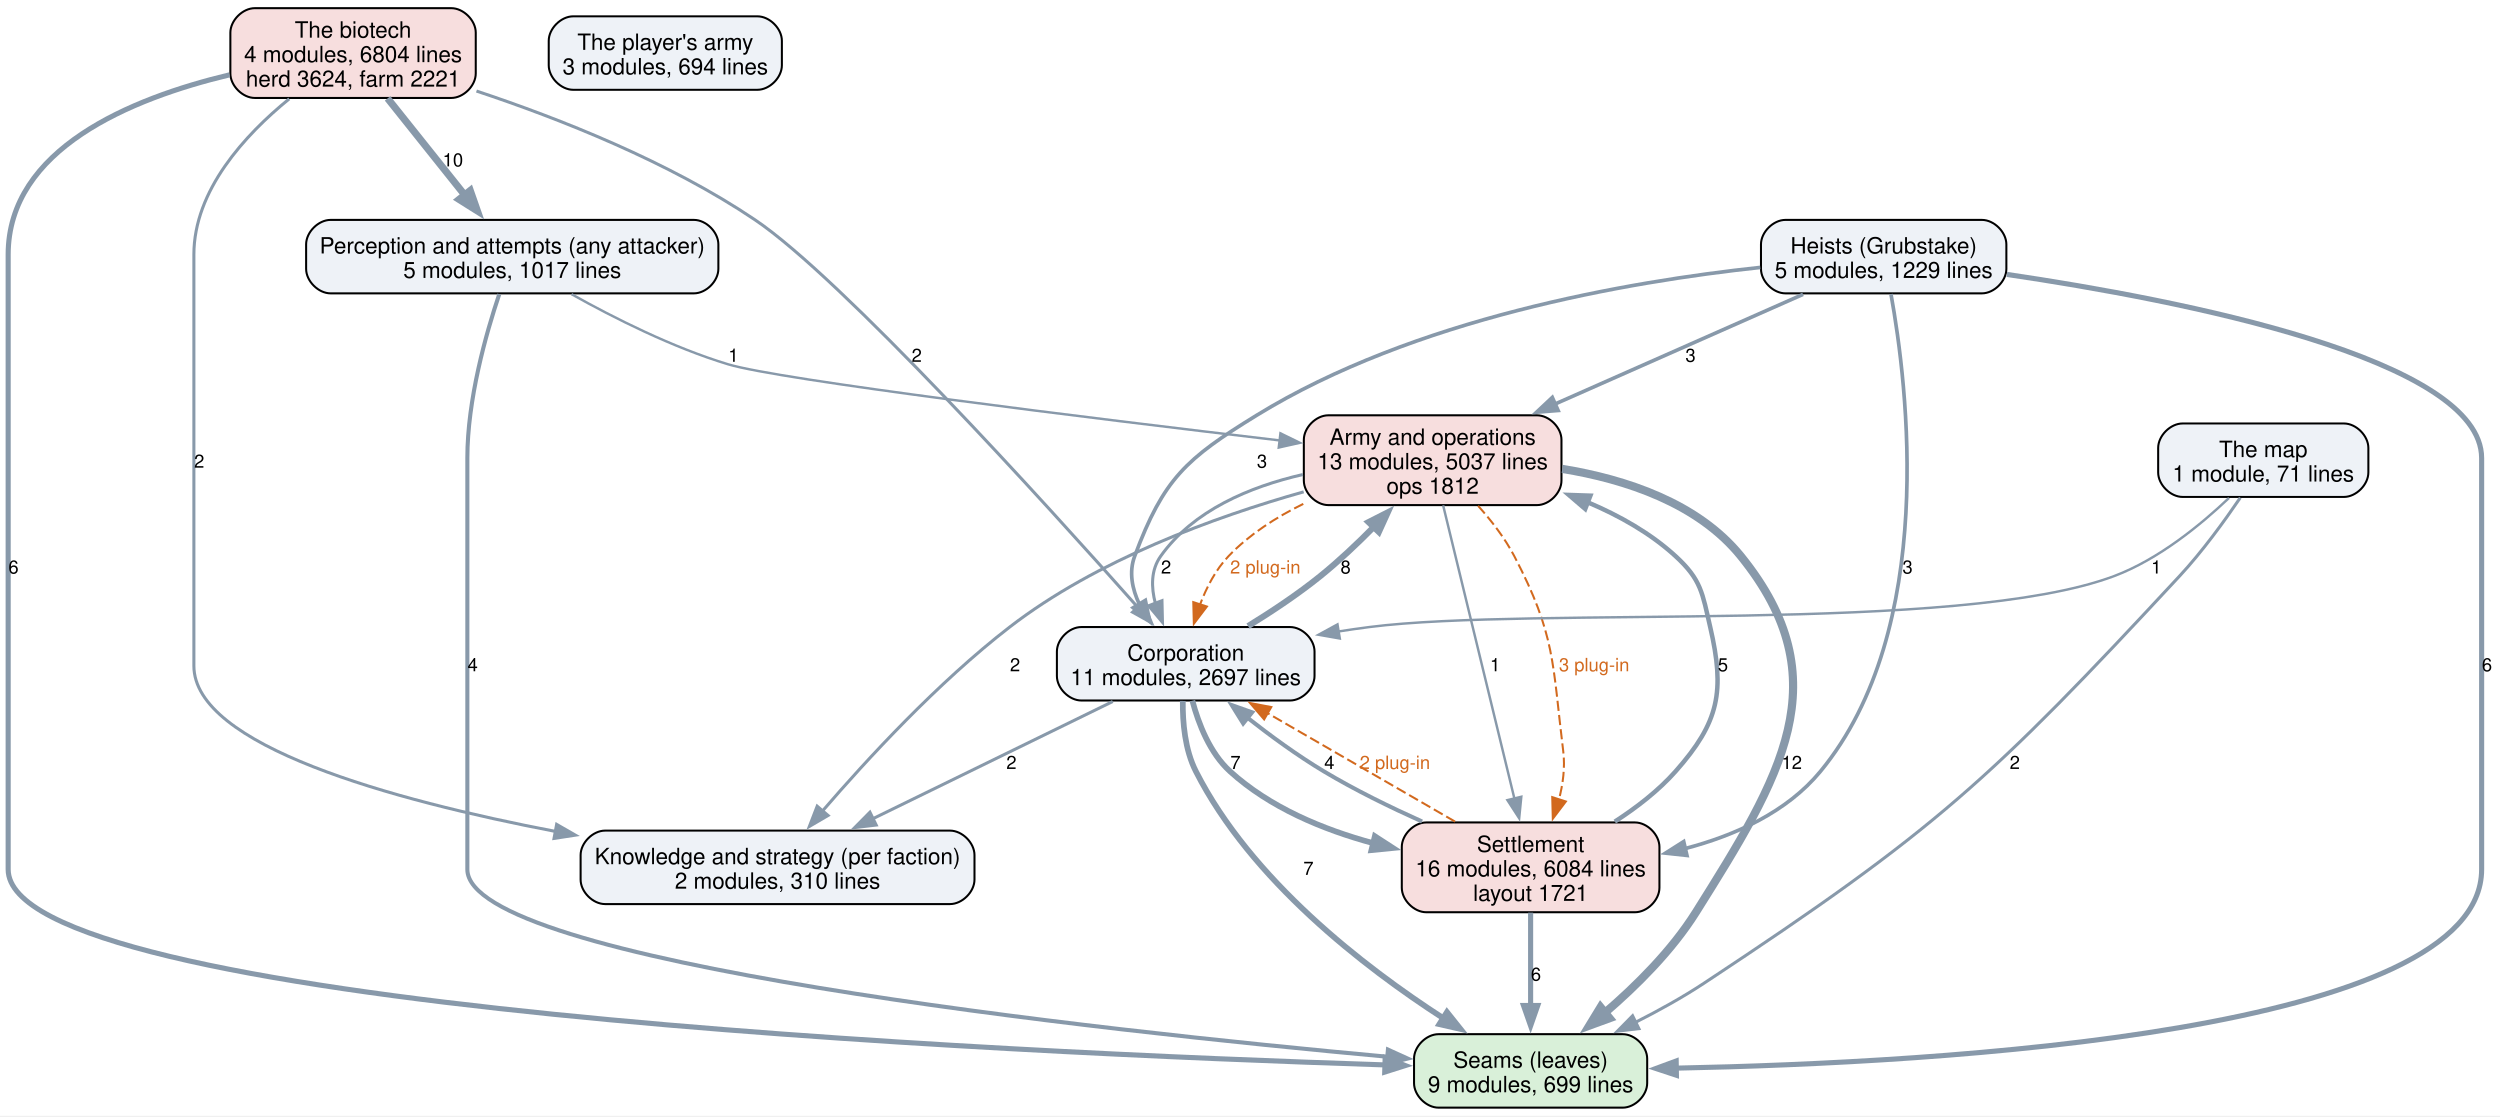
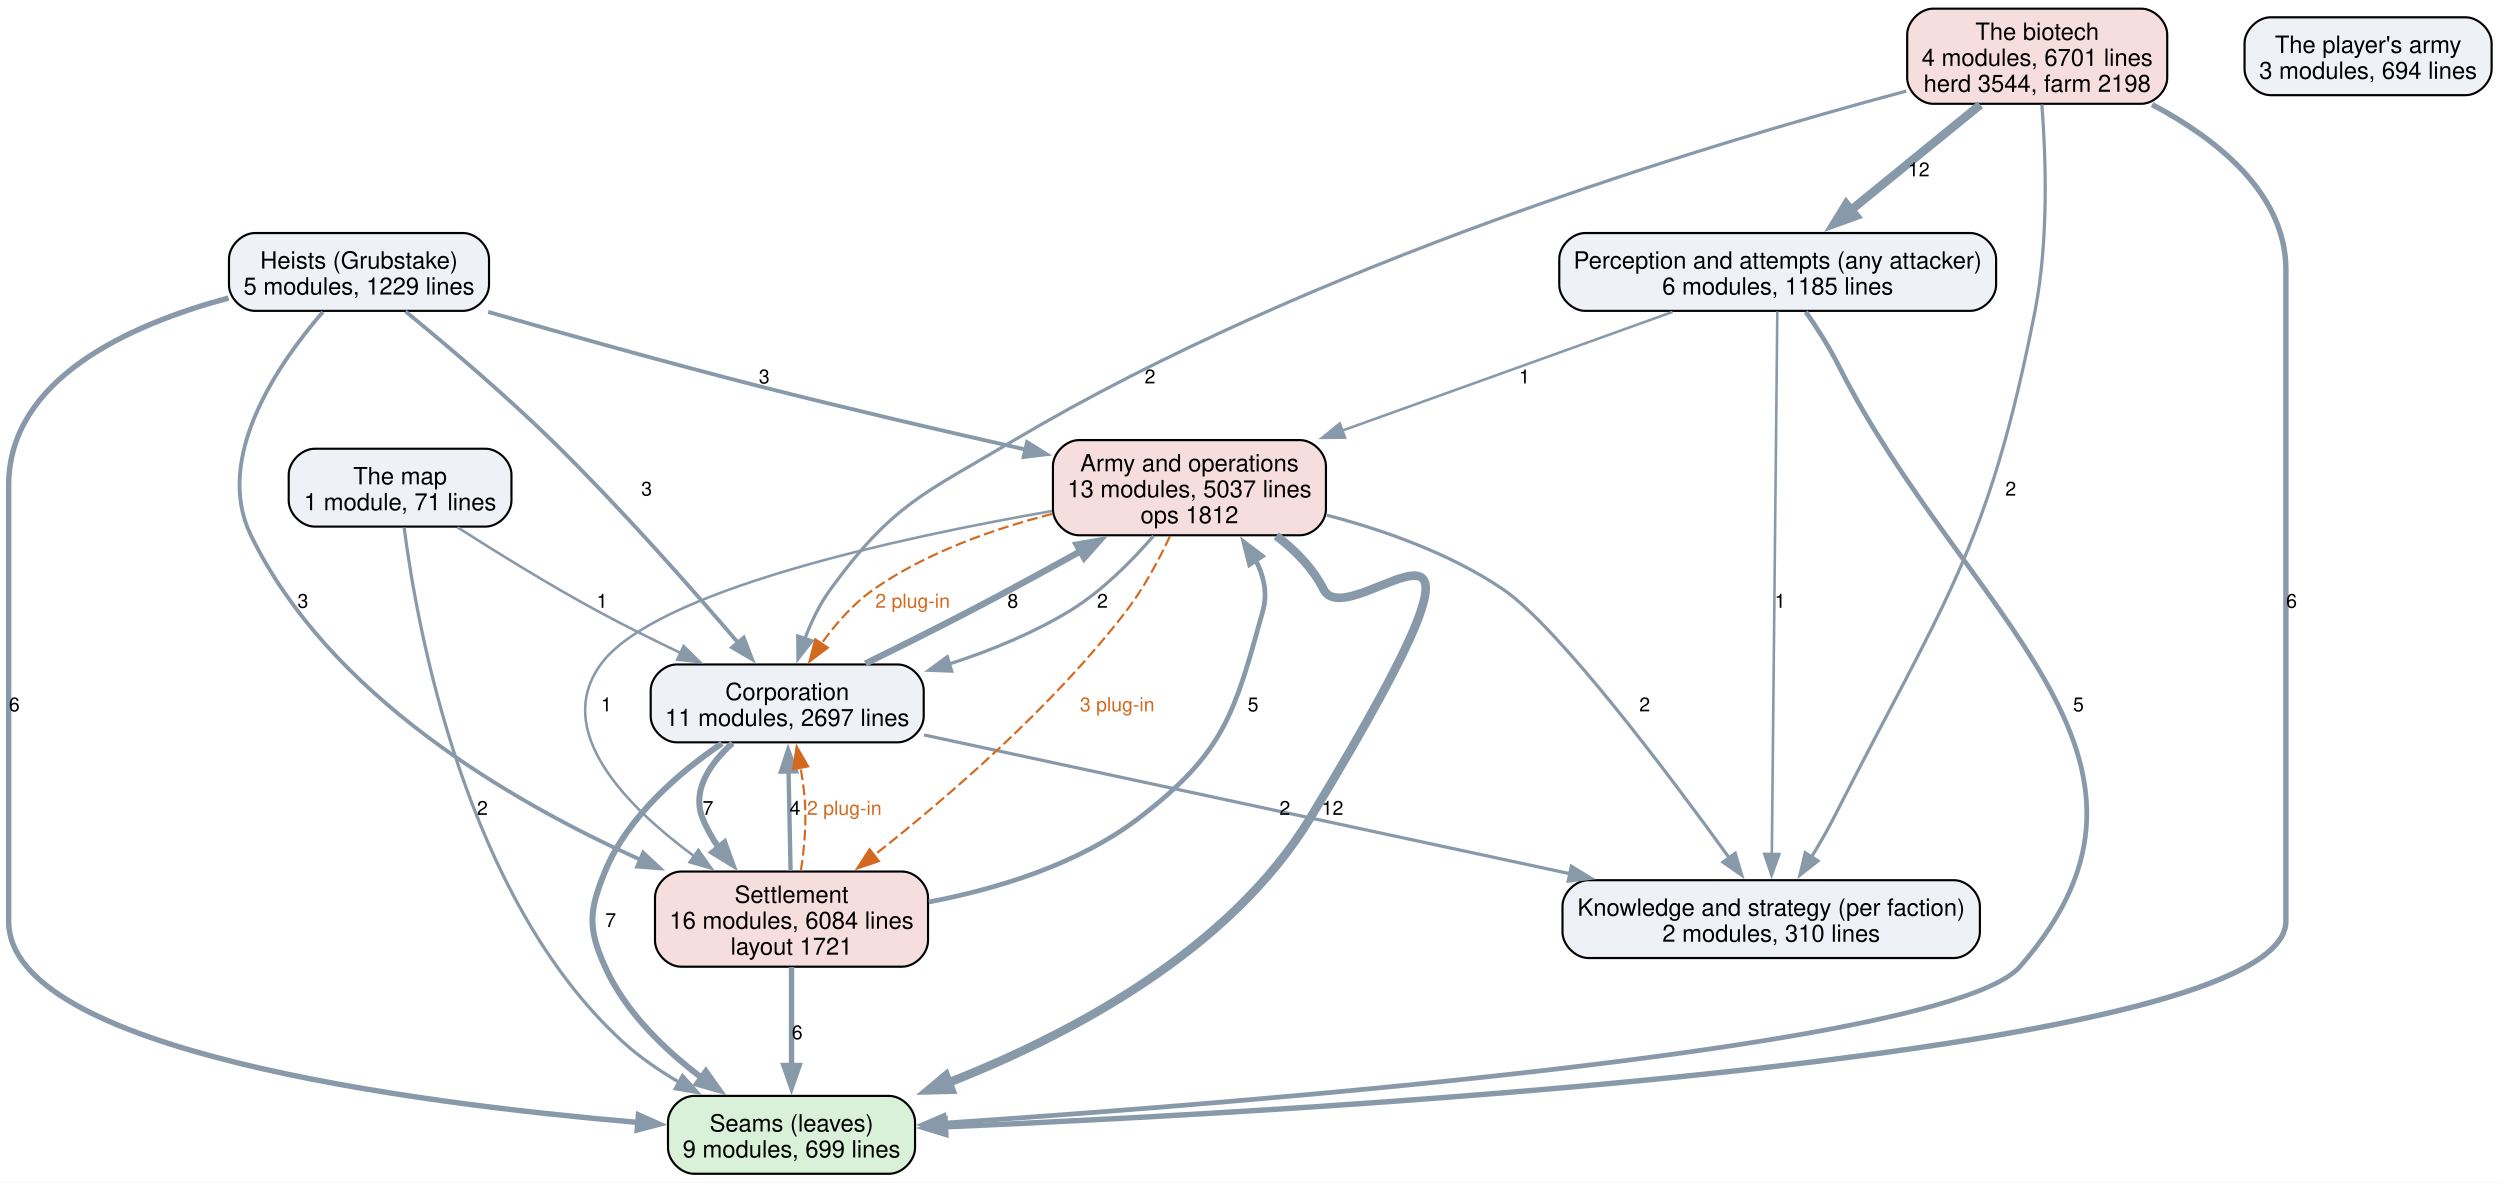
- <svg xmlns="http://www.w3.org/2000/svg" width="1225pt" height="547pt" viewBox="0.00 0.00 1225.00 547.00">
+ <svg xmlns="http://www.w3.org/2000/svg" width="1156pt" height="547pt" viewBox="0.00 0.00 1156.00 547.00">
  <g id="graph0" class="graph" transform="scale(1 1) rotate(0) translate(4 542.75)">
-     <polygon fill="white" stroke="none" points="-4,4 -4,-542.75 1221.25,-542.75 1221.25,4 -4,4" />
+     <polygon fill="white" stroke="none" points="-4,4 -4,-542.75 1152.12,-542.75 1152.12,4 -4,4" />
    <g id="node1" class="node">
-       <path fill="#d9f0d9" stroke="black" d="M791.12,-36C791.12,-36 700.88,-36 700.88,-36 694.88,-36 688.88,-30 688.88,-24 688.88,-24 688.88,-12 688.88,-12 688.88,-6 694.88,0 700.88,0 700.88,0 791.12,0 791.12,0 797.12,0 803.12,-6 803.12,-12 803.12,-12 803.12,-24 803.12,-24 803.12,-30 797.12,-36 791.12,-36" />
-       <text xml:space="preserve" text-anchor="middle" x="746" y="-19.55" font-family="Helvetica,sans-Serif" font-size="11.00">Seams (leaves)</text>
-       <text xml:space="preserve" text-anchor="middle" x="746" y="-7.55" font-family="Helvetica,sans-Serif" font-size="11.00">9 modules, 699 lines</text>
+       <path fill="#d9f0d9" stroke="black" d="M407.12,-36C407.12,-36 316.88,-36 316.88,-36 310.88,-36 304.88,-30 304.88,-24 304.88,-24 304.88,-12 304.88,-12 304.88,-6 310.88,0 316.88,0 316.88,0 407.12,0 407.12,0 413.12,0 419.12,-6 419.12,-12 419.12,-12 419.12,-24 419.12,-24 419.12,-30 413.12,-36 407.12,-36" />
+       <text xml:space="preserve" text-anchor="middle" x="362" y="-19.55" font-family="Helvetica,sans-Serif" font-size="11.00">Seams (leaves)</text>
+       <text xml:space="preserve" text-anchor="middle" x="362" y="-7.55" font-family="Helvetica,sans-Serif" font-size="11.00">9 modules, 699 lines</text>
    </g>
    <g id="node2" class="node">
-       <path fill="#eef2f7" stroke="black" d="M336,-435C336,-435 158,-435 158,-435 152,-435 146,-429 146,-423 146,-423 146,-411 146,-411 146,-405 152,-399 158,-399 158,-399 336,-399 336,-399 342,-399 348,-405 348,-411 348,-411 348,-423 348,-423 348,-429 342,-435 336,-435" />
-       <text xml:space="preserve" text-anchor="middle" x="247" y="-418.55" font-family="Helvetica,sans-Serif" font-size="11.00">Perception and attempts (any attacker)</text>
-       <text xml:space="preserve" text-anchor="middle" x="247" y="-406.55" font-family="Helvetica,sans-Serif" font-size="11.00">5 modules, 1017 lines</text>
+       <path fill="#eef2f7" stroke="black" d="M907,-435C907,-435 729,-435 729,-435 723,-435 717,-429 717,-423 717,-423 717,-411 717,-411 717,-405 723,-399 729,-399 729,-399 907,-399 907,-399 913,-399 919,-405 919,-411 919,-411 919,-423 919,-423 919,-429 913,-435 907,-435" />
+       <text xml:space="preserve" text-anchor="middle" x="818" y="-418.55" font-family="Helvetica,sans-Serif" font-size="11.00">Perception and attempts (any attacker)</text>
+       <text xml:space="preserve" text-anchor="middle" x="818" y="-406.55" font-family="Helvetica,sans-Serif" font-size="11.00">6 modules, 1185 lines</text>
+     </g>
+     <g id="edge15" class="edge">
+       <path fill="none" stroke="#8899aa" stroke-width="2.2" d="M830.99,-398.6C836.1,-391.25 841.75,-382.45 846,-374 904.06,-258.6 1015.01,-193.02 930,-95.75 897.67,-58.76 577.28,-33.17 432.45,-23.4" />
+       <polygon fill="#8899aa" stroke="#8899aa" stroke-width="2.2" points="432.94,-19.93 422.73,-22.75 432.48,-26.91 432.94,-19.93" />
+       <text xml:space="preserve" text-anchor="middle" x="957.06" y="-213.82" font-family="Helvetica,sans-Serif" font-size="9.00">5</text>
+     </g>
+     <g id="node3" class="node">
+       <path fill="#eef2f7" stroke="black" d="M899.5,-135.75C899.5,-135.75 730.5,-135.75 730.5,-135.75 724.5,-135.75 718.5,-129.75 718.5,-123.75 718.5,-123.75 718.5,-111.75 718.5,-111.75 718.5,-105.75 724.5,-99.75 730.5,-99.75 730.5,-99.75 899.5,-99.75 899.5,-99.75 905.5,-99.75 911.5,-105.75 911.5,-111.75 911.5,-111.75 911.5,-123.75 911.5,-123.75 911.5,-129.75 905.5,-135.75 899.5,-135.75" />
+       <text xml:space="preserve" text-anchor="middle" x="815" y="-119.3" font-family="Helvetica,sans-Serif" font-size="11.00">Knowledge and strategy (per faction)</text>
+       <text xml:space="preserve" text-anchor="middle" x="815" y="-107.3" font-family="Helvetica,sans-Serif" font-size="11.00">2 modules, 310 lines</text>
    </g>
    <g id="edge14" class="edge">
-       <path fill="none" stroke="#8899aa" stroke-width="2" d="M240.64,-398.61C234.14,-379.26 225,-346.95 225,-318.25 225,-318.25 225,-318.25 225,-116.75 225,-71.4 533.83,-37.94 675.95,-24.94" />
-       <polygon fill="#8899aa" stroke="#8899aa" stroke-width="2" points="676.09,-28.44 685.74,-24.06 675.46,-21.47 676.09,-28.44" />
-       <text xml:space="preserve" text-anchor="middle" x="227.62" y="-213.82" font-family="Helvetica,sans-Serif" font-size="9.00">4</text>
+       <path fill="none" stroke="#8899aa" stroke-width="1.2" d="M817.83,-398.73C817.33,-349.69 815.91,-209.12 815.29,-147.87" />
+       <polygon fill="#8899aa" stroke="#8899aa" stroke-width="1.2" points="818.79,-147.84 815.19,-137.88 811.79,-147.91 818.79,-147.84" />
+       <text xml:space="preserve" text-anchor="middle" x="819.12" y="-261.7" font-family="Helvetica,sans-Serif" font-size="9.00">1</text>
    </g>
    <g id="node6" class="node">
-       <path fill="#f7dede" stroke="black" d="M749.12,-339.25C749.12,-339.25 646.88,-339.25 646.88,-339.25 640.88,-339.25 634.88,-333.25 634.88,-327.25 634.88,-327.25 634.88,-307.25 634.88,-307.25 634.88,-301.25 640.88,-295.25 646.88,-295.25 646.88,-295.25 749.12,-295.25 749.12,-295.25 755.12,-295.25 761.12,-301.25 761.12,-307.25 761.12,-307.25 761.12,-327.25 761.12,-327.25 761.12,-333.25 755.12,-339.25 749.12,-339.25" />
-       <text xml:space="preserve" text-anchor="middle" x="698" y="-324.8" font-family="Helvetica,sans-Serif" font-size="11.00">Army and operations</text>
-       <text xml:space="preserve" text-anchor="middle" x="698" y="-312.8" font-family="Helvetica,sans-Serif" font-size="11.00">13 modules, 5037 lines</text>
-       <text xml:space="preserve" text-anchor="middle" x="698" y="-300.8" font-family="Helvetica,sans-Serif" font-size="11.00">ops 1812</text>
+       <path fill="#f7dede" stroke="black" d="M597.12,-339.25C597.12,-339.25 494.88,-339.25 494.88,-339.25 488.88,-339.25 482.88,-333.25 482.88,-327.25 482.88,-327.25 482.88,-307.25 482.88,-307.25 482.88,-301.25 488.88,-295.25 494.88,-295.25 494.88,-295.25 597.12,-295.25 597.12,-295.25 603.12,-295.25 609.12,-301.25 609.12,-307.25 609.12,-307.25 609.12,-327.25 609.12,-327.25 609.12,-333.25 603.12,-339.25 597.12,-339.25" />
+       <text xml:space="preserve" text-anchor="middle" x="546" y="-324.8" font-family="Helvetica,sans-Serif" font-size="11.00">Army and operations</text>
+       <text xml:space="preserve" text-anchor="middle" x="546" y="-312.8" font-family="Helvetica,sans-Serif" font-size="11.00">13 modules, 5037 lines</text>
+       <text xml:space="preserve" text-anchor="middle" x="546" y="-300.8" font-family="Helvetica,sans-Serif" font-size="11.00">ops 1812</text>
    </g>
    <g id="edge13" class="edge">
-       <path fill="none" stroke="#8899aa" stroke-width="1.2" d="M276.04,-398.61C296.72,-387.03 325.56,-372.48 352.75,-364.25 378,-356.61 529.3,-338.01 623.04,-326.94" />
-       <polygon fill="#8899aa" stroke="#8899aa" stroke-width="1.2" points="623.41,-330.42 632.93,-325.77 622.59,-323.47 623.41,-330.42" />
-       <text xml:space="preserve" text-anchor="middle" x="355.38" y="-365.45" font-family="Helvetica,sans-Serif" font-size="9.00">1</text>
-     </g>
-     <g id="node3" class="node">
-       <path fill="#eef2f7" stroke="black" d="M461.5,-135.75C461.5,-135.75 292.5,-135.75 292.5,-135.75 286.5,-135.75 280.5,-129.75 280.5,-123.75 280.5,-123.75 280.5,-111.75 280.5,-111.75 280.5,-105.75 286.5,-99.75 292.5,-99.75 292.5,-99.75 461.5,-99.75 461.5,-99.75 467.5,-99.75 473.5,-105.75 473.5,-111.75 473.5,-111.75 473.5,-123.75 473.5,-123.75 473.5,-129.75 467.5,-135.75 461.5,-135.75" />
-       <text xml:space="preserve" text-anchor="middle" x="377" y="-119.3" font-family="Helvetica,sans-Serif" font-size="11.00">Knowledge and strategy (per faction)</text>
-       <text xml:space="preserve" text-anchor="middle" x="377" y="-107.3" font-family="Helvetica,sans-Serif" font-size="11.00">2 modules, 310 lines</text>
+       <path fill="none" stroke="#8899aa" stroke-width="1.2" d="M769.37,-398.52C726.84,-383.24 664.55,-360.85 616.54,-343.6" />
+       <polygon fill="#8899aa" stroke="#8899aa" stroke-width="1.2" points="617.9,-340.37 607.31,-340.28 615.53,-346.96 617.9,-340.37" />
+       <text xml:space="preserve" text-anchor="middle" x="700.91" y="-365.45" font-family="Helvetica,sans-Serif" font-size="9.00">1</text>
    </g>
    <g id="node4" class="node">
-       <path fill="#eef2f7" stroke="black" d="M628.12,-235.5C628.12,-235.5 525.88,-235.5 525.88,-235.5 519.88,-235.5 513.88,-229.5 513.88,-223.5 513.88,-223.5 513.88,-211.5 513.88,-211.5 513.88,-205.5 519.88,-199.5 525.88,-199.5 525.88,-199.5 628.12,-199.5 628.12,-199.5 634.12,-199.5 640.12,-205.5 640.12,-211.5 640.12,-211.5 640.12,-223.5 640.12,-223.5 640.12,-229.5 634.12,-235.5 628.12,-235.5" />
-       <text xml:space="preserve" text-anchor="middle" x="577" y="-219.05" font-family="Helvetica,sans-Serif" font-size="11.00">Corporation</text>
-       <text xml:space="preserve" text-anchor="middle" x="577" y="-207.05" font-family="Helvetica,sans-Serif" font-size="11.00">11 modules, 2697 lines</text>
+       <path fill="#eef2f7" stroke="black" d="M411.12,-235.5C411.12,-235.5 308.88,-235.5 308.88,-235.5 302.88,-235.5 296.88,-229.5 296.88,-223.5 296.88,-223.5 296.88,-211.5 296.88,-211.5 296.88,-205.5 302.88,-199.5 308.88,-199.5 308.88,-199.5 411.12,-199.5 411.12,-199.5 417.12,-199.5 423.12,-205.5 423.12,-211.5 423.12,-211.5 423.12,-223.5 423.12,-223.5 423.12,-229.5 417.12,-235.5 411.12,-235.5" />
+       <text xml:space="preserve" text-anchor="middle" x="360" y="-219.05" font-family="Helvetica,sans-Serif" font-size="11.00">Corporation</text>
+       <text xml:space="preserve" text-anchor="middle" x="360" y="-207.05" font-family="Helvetica,sans-Serif" font-size="11.00">11 modules, 2697 lines</text>
    </g>
    <g id="edge7" class="edge">
-       <path fill="none" stroke="#8899aa" stroke-width="2.8" d="M575.58,-199.31C575.44,-188.8 576.6,-175.37 582,-164.75 609.02,-111.59 664.33,-68.94 703.22,-43.83" />
-       <polygon fill="#8899aa" stroke="#8899aa" stroke-width="2.8" points="705.01,-46.83 711.62,-38.55 701.29,-40.9 705.01,-46.83" />
-       <text xml:space="preserve" text-anchor="middle" x="637.14" y="-114.08" font-family="Helvetica,sans-Serif" font-size="9.00">7</text>
+       <path fill="none" stroke="#8899aa" stroke-width="2.8" d="M329.83,-199.01C310.12,-185.64 286.18,-165.2 275.75,-139.75 268.33,-121.66 267.74,-113.59 275.75,-95.75 285.17,-74.75 303.5,-57.14 320.85,-44.11" />
+       <polygon fill="#8899aa" stroke="#8899aa" stroke-width="2.8" points="322.4,-47.3 328.54,-38.67 318.35,-41.59 322.4,-47.3" />
+       <text xml:space="preserve" text-anchor="middle" x="278.38" y="-114.08" font-family="Helvetica,sans-Serif" font-size="9.00">7</text>
    </g>
    <g id="edge6" class="edge">
-       <path fill="none" stroke="#8899aa" stroke-width="1.5" d="M541.24,-199.02C508.35,-182.95 459.39,-159.02 423.48,-141.47" />
-       <polygon fill="#8899aa" stroke="#8899aa" stroke-width="1.5" points="425.34,-138.48 414.82,-137.24 422.27,-144.77 425.34,-138.48" />
-       <text xml:space="preserve" text-anchor="middle" x="491.6" y="-165.95" font-family="Helvetica,sans-Serif" font-size="9.00">2</text>
+       <path fill="none" stroke="#8899aa" stroke-width="1.5" d="M423.27,-202.91C500.85,-186.24 633,-157.85 722.12,-138.7" />
+       <polygon fill="#8899aa" stroke="#8899aa" stroke-width="1.5" points="722.59,-142.18 731.63,-136.66 721.12,-135.34 722.59,-142.18" />
+       <text xml:space="preserve" text-anchor="middle" x="590.12" y="-165.95" font-family="Helvetica,sans-Serif" font-size="9.00">2</text>
    </g>
    <g id="node5" class="node">
-       <path fill="#f7dede" stroke="black" d="M797.12,-139.75C797.12,-139.75 694.88,-139.75 694.88,-139.75 688.88,-139.75 682.88,-133.75 682.88,-127.75 682.88,-127.75 682.88,-107.75 682.88,-107.75 682.88,-101.75 688.88,-95.75 694.88,-95.75 694.88,-95.75 797.12,-95.75 797.12,-95.75 803.12,-95.75 809.12,-101.75 809.12,-107.75 809.12,-107.75 809.12,-127.75 809.12,-127.75 809.12,-133.75 803.12,-139.75 797.12,-139.75" />
-       <text xml:space="preserve" text-anchor="middle" x="746" y="-125.3" font-family="Helvetica,sans-Serif" font-size="11.00">Settlement</text>
-       <text xml:space="preserve" text-anchor="middle" x="746" y="-113.3" font-family="Helvetica,sans-Serif" font-size="11.00">16 modules, 6084 lines</text>
-       <text xml:space="preserve" text-anchor="middle" x="746" y="-101.3" font-family="Helvetica,sans-Serif" font-size="11.00">layout 1721</text>
+       <path fill="#f7dede" stroke="black" d="M413.12,-139.75C413.12,-139.75 310.88,-139.75 310.88,-139.75 304.88,-139.75 298.88,-133.75 298.88,-127.75 298.88,-127.75 298.88,-107.75 298.88,-107.75 298.88,-101.75 304.88,-95.75 310.88,-95.75 310.88,-95.75 413.12,-95.75 413.12,-95.75 419.12,-95.75 425.12,-101.75 425.12,-107.75 425.12,-107.75 425.12,-127.75 425.12,-127.75 425.12,-133.75 419.12,-139.75 413.12,-139.75" />
+       <text xml:space="preserve" text-anchor="middle" x="362" y="-125.3" font-family="Helvetica,sans-Serif" font-size="11.00">Settlement</text>
+       <text xml:space="preserve" text-anchor="middle" x="362" y="-113.3" font-family="Helvetica,sans-Serif" font-size="11.00">16 modules, 6084 lines</text>
+       <text xml:space="preserve" text-anchor="middle" x="362" y="-101.3" font-family="Helvetica,sans-Serif" font-size="11.00">layout 1721</text>
    </g>
    <g id="edge8" class="edge">
-       <path fill="none" stroke="#8899aa" stroke-width="2.8" d="M580.26,-199.42C583.26,-188.13 588.8,-173.8 598.75,-164.75 618.15,-147.12 644.23,-136.24 669.06,-129.54" />
-       <polygon fill="#8899aa" stroke="#8899aa" stroke-width="2.8" points="669.67,-132.99 678.56,-127.23 668.01,-126.19 669.67,-132.99" />
-       <text xml:space="preserve" text-anchor="middle" x="601.38" y="-165.95" font-family="Helvetica,sans-Serif" font-size="9.00">7</text>
+       <path fill="none" stroke="#8899aa" stroke-width="2.8" d="M334.7,-199.14C324.38,-189.75 315.87,-177.49 320.75,-164.75 322.62,-159.85 325.29,-155.15 328.37,-150.74" />
+       <polygon fill="#8899aa" stroke="#8899aa" stroke-width="2.8" points="330.96,-153.1 334.57,-143.13 325.54,-148.67 330.96,-153.1" />
+       <text xml:space="preserve" text-anchor="middle" x="323.38" y="-165.95" font-family="Helvetica,sans-Serif" font-size="9.00">7</text>
    </g>
    <g id="edge5" class="edge">
-       <path fill="none" stroke="#8899aa" stroke-width="3" d="M607.55,-235.95C619.06,-243.03 632.01,-251.62 643,-260.5 651.97,-267.75 661.04,-276.31 669.15,-284.53" />
-       <polygon fill="#8899aa" stroke="#8899aa" stroke-width="3" points="666.58,-286.91 676.03,-291.71 671.64,-282.07 666.58,-286.91" />
-       <text xml:space="preserve" text-anchor="middle" x="655.36" y="-261.7" font-family="Helvetica,sans-Serif" font-size="9.00">8</text>
+       <path fill="none" stroke="#8899aa" stroke-width="3" d="M396.17,-235.92C411.33,-243.34 429.1,-252.19 445,-260.5 461.67,-269.21 479.7,-279.03 495.84,-287.98" />
+       <polygon fill="#8899aa" stroke="#8899aa" stroke-width="3" points="493.92,-290.91 504.36,-292.72 497.33,-284.8 493.92,-290.91" />
+       <text xml:space="preserve" text-anchor="middle" x="464.31" y="-261.7" font-family="Helvetica,sans-Serif" font-size="9.00">8</text>
+     </g>
+     <g id="edge18" class="edge">
+       <path fill="none" stroke="#8899aa" stroke-width="2.5" d="M362,-95.54C362,-82.23 362,-64.84 362,-50.01" />
+       <polygon fill="#8899aa" stroke="#8899aa" stroke-width="2.5" points="365.5,-50.05 362,-40.05 358.5,-50.05 365.5,-50.05" />
+       <text xml:space="preserve" text-anchor="middle" x="364.62" y="-62.2" font-family="Helvetica,sans-Serif" font-size="9.00">6</text>
    </g>
    <g id="edge17" class="edge">
-       <path fill="none" stroke="#8899aa" stroke-width="2.5" d="M746,-95.54C746,-82.23 746,-64.84 746,-50.01" />
-       <polygon fill="#8899aa" stroke="#8899aa" stroke-width="2.5" points="749.5,-50.05 746,-40.05 742.5,-50.05 749.5,-50.05" />
-       <text xml:space="preserve" text-anchor="middle" x="748.62" y="-62.2" font-family="Helvetica,sans-Serif" font-size="9.00">6</text>
+       <path fill="none" stroke="#8899aa" stroke-width="2" d="M361.56,-140.17C361.29,-153.68 360.92,-171.35 360.62,-186.28" />
+       <polygon fill="#8899aa" stroke="#8899aa" stroke-width="2" points="357.12,-185.93 360.42,-196 364.12,-186.07 357.12,-185.93" />
+       <text xml:space="preserve" text-anchor="middle" x="363.62" y="-165.95" font-family="Helvetica,sans-Serif" font-size="9.00">4</text>
+     </g>
+     <g id="edge27" class="edge">
+       <path fill="none" stroke="#d2691e" stroke-dasharray="5,2" d="M366.33,-140.18C367.91,-150.54 369.07,-163.16 368,-174.5 367.59,-178.82 366.95,-183.35 366.21,-187.78" />
+       <polygon fill="#d2691e" stroke="#d2691e" points="362.78,-187.07 364.37,-197.54 369.66,-188.37 362.78,-187.07" />
+       <text xml:space="preserve" text-anchor="middle" x="386.41" y="-165.95" font-family="Helvetica,sans-Serif" font-size="9.00" fill="#d2691e">2 plug-in</text>
    </g>
    <g id="edge16" class="edge">
-       <path fill="none" stroke="#8899aa" stroke-width="2" d="M692.82,-140.2C676.98,-147.31 659.83,-155.73 644.75,-164.75 631.82,-172.49 618.45,-182.26 607.05,-191.22" />
-       <polygon fill="#8899aa" stroke="#8899aa" stroke-width="2" points="605.16,-188.25 599.55,-197.25 609.54,-193.71 605.16,-188.25" />
-       <text xml:space="preserve" text-anchor="middle" x="647.38" y="-165.95" font-family="Helvetica,sans-Serif" font-size="9.00">4</text>
+       <path fill="none" stroke="#8899aa" stroke-width="2.2" d="M425.45,-125.66C457.33,-131.75 495.01,-143.2 523,-164.75 562.24,-194.96 566.86,-212.75 580,-260.5 582.21,-268.53 580.35,-276.55 576.57,-283.9" />
+       <polygon fill="#8899aa" stroke="#8899aa" stroke-width="2.2" points="573.8,-281.75 571.2,-292.02 579.64,-285.61 573.8,-281.75" />
+       <text xml:space="preserve" text-anchor="middle" x="575.42" y="-213.82" font-family="Helvetica,sans-Serif" font-size="9.00">5</text>
+     </g>
+     <g id="edge3" class="edge">
+       <path fill="none" stroke="#8899aa" stroke-width="4" d="M586.14,-294.99C594.92,-288.32 603.06,-280.07 608,-270.25 619.98,-246.45 711.6,-346.02 602,-164.75 564.74,-103.13 490.58,-64.1 434.51,-42.1" />
+       <polygon fill="#8899aa" stroke="#8899aa" stroke-width="4" points="435.84,-38.86 425.24,-38.61 433.37,-45.41 435.84,-38.86" />
+       <text xml:space="preserve" text-anchor="middle" x="612.17" y="-165.95" font-family="Helvetica,sans-Serif" font-size="9.00">12</text>
+     </g>
+     <g id="edge2" class="edge">
+       <path fill="none" stroke="#8899aa" stroke-width="1.5" d="M609.51,-304.53C636.26,-297.54 666.74,-286.71 691,-270.25 716.43,-253 767.81,-184.52 795.79,-145.8" />
+       <polygon fill="#8899aa" stroke="#8899aa" stroke-width="1.5" points="798.37,-148.19 801.37,-138.03 792.69,-144.11 798.37,-148.19" />
+       <text xml:space="preserve" text-anchor="middle" x="756.5" y="-213.82" font-family="Helvetica,sans-Serif" font-size="9.00">2</text>
+     </g>
+     <g id="edge1" class="edge">
+       <path fill="none" stroke="#8899aa" stroke-width="1.5" d="M529.38,-294.94C519.36,-283.33 505.71,-269.54 491,-260.5 473.98,-250.04 454.1,-241.93 435.04,-235.75" />
+       <polygon fill="#8899aa" stroke="#8899aa" stroke-width="1.5" points="436.07,-232.41 425.49,-232.82 434.02,-239.1 436.07,-232.41" />
+       <text xml:space="preserve" text-anchor="middle" x="505.77" y="-261.7" font-family="Helvetica,sans-Serif" font-size="9.00">2</text>
+     </g>
+     <g id="edge25" class="edge">
+       <path fill="none" stroke="#d2691e" stroke-dasharray="5,2" d="M482.56,-305.12C455.41,-298.21 424.41,-287.28 400,-270.25 390.56,-263.67 382.33,-254.19 375.82,-245.13" />
+       <polygon fill="#d2691e" stroke="#d2691e" points="378.78,-243.26 370.31,-236.89 372.96,-247.15 378.78,-243.26" />
+       <text xml:space="preserve" text-anchor="middle" x="418" y="-261.7" font-family="Helvetica,sans-Serif" font-size="9.00" fill="#d2691e">2 plug-in</text>
+     </g>
+     <g id="edge4" class="edge">
+       <path fill="none" stroke="#8899aa" stroke-width="1.2" d="M482.48,-306.46C410,-293.83 298.31,-269.38 273.75,-235.5 251.49,-204.8 285.19,-170.21 317.16,-146.7" />
+       <polygon fill="#8899aa" stroke="#8899aa" stroke-width="1.2" points="318.9,-149.76 325.04,-141.13 314.85,-144.04 318.9,-149.76" />
+       <text xml:space="preserve" text-anchor="middle" x="276.38" y="-213.82" font-family="Helvetica,sans-Serif" font-size="9.00">1</text>
    </g>
    <g id="edge26" class="edge">
-       <path fill="none" stroke="#d2691e" stroke-dasharray="5,2" d="M708.97,-140.17C681.79,-155.89 644.9,-177.23 617.04,-193.34" />
-       <polygon fill="#d2691e" stroke="#d2691e" points="615.43,-190.23 608.52,-198.27 618.93,-196.29 615.43,-190.23" />
-       <text xml:space="preserve" text-anchor="middle" x="679.5" y="-165.95" font-family="Helvetica,sans-Serif" font-size="9.00" fill="#d2691e">2 plug-in</text>
+       <path fill="none" stroke="#d2691e" stroke-dasharray="5,2" d="M537,-294.84C531.94,-284.01 525.02,-270.98 517,-260.5 482.82,-215.84 433.57,-173.54 399.81,-146.97" />
+       <polygon fill="#d2691e" stroke="#d2691e" points="402.39,-144.55 392.35,-141.17 398.09,-150.07 402.39,-144.55" />
+       <text xml:space="preserve" text-anchor="middle" x="512.59" y="-213.82" font-family="Helvetica,sans-Serif" font-size="9.00" fill="#d2691e">3 plug-in</text>
    </g>
-     <g id="edge15" class="edge">
-       <path fill="none" stroke="#8899aa" stroke-width="2.2" d="M787.26,-140.16C797.86,-147.01 808.62,-155.3 817,-164.75 838.46,-188.95 841.29,-203.99 834,-235.5 830.12,-252.25 829.67,-258.63 817,-270.25 804.77,-281.47 789.49,-290.07 774.01,-296.61" />
-       <polygon fill="#8899aa" stroke="#8899aa" stroke-width="2.2" points="772.76,-293.34 764.71,-300.23 775.29,-299.87 772.76,-293.34" />
-       <text xml:space="preserve" text-anchor="middle" x="840.24" y="-213.82" font-family="Helvetica,sans-Serif" font-size="9.00">5</text>
+     <g id="node7" class="node">
+       <path fill="#eef2f7" stroke="black" d="M210.12,-435C210.12,-435 113.88,-435 113.88,-435 107.88,-435 101.88,-429 101.88,-423 101.88,-423 101.88,-411 101.88,-411 101.88,-405 107.88,-399 113.88,-399 113.88,-399 210.12,-399 210.12,-399 216.12,-399 222.12,-405 222.12,-411 222.12,-411 222.12,-423 222.12,-423 222.12,-429 216.12,-435 210.12,-435" />
+       <text xml:space="preserve" text-anchor="middle" x="162" y="-418.55" font-family="Helvetica,sans-Serif" font-size="11.00">Heists (Grubstake)</text>
+       <text xml:space="preserve" text-anchor="middle" x="162" y="-406.55" font-family="Helvetica,sans-Serif" font-size="11.00">5 modules, 1229 lines</text>
    </g>
-     <g id="edge3" class="edge">
-       <path fill="none" stroke="#8899aa" stroke-width="4" d="M761.51,-312.99C792.68,-307.9 827.96,-296.23 849,-270.25 898.19,-209.5 868.56,-161.96 827,-95.75 815.22,-76.98 797.79,-59.65 782.11,-46.23" />
-       <polygon fill="#8899aa" stroke="#8899aa" stroke-width="4" points="784.69,-43.82 774.74,-40.19 780.26,-49.24 784.69,-43.82" />
-       <text xml:space="preserve" text-anchor="middle" x="873.97" y="-165.95" font-family="Helvetica,sans-Serif" font-size="9.00">12</text>
+     <g id="edge11" class="edge">
+       <path fill="none" stroke="#8899aa" stroke-width="2.5" d="M101.68,-404.94C55.62,-392.61 0,-367.52 0,-318.25 0,-318.25 0,-318.25 0,-116.75 0,-57.1 185.53,-32.76 290.95,-23.74" />
+       <polygon fill="#8899aa" stroke="#8899aa" stroke-width="2.5" points="291.19,-27.23 300.87,-22.93 290.62,-20.26 291.19,-27.23" />
+       <text xml:space="preserve" text-anchor="middle" x="2.62" y="-213.82" font-family="Helvetica,sans-Serif" font-size="9.00">6</text>
    </g>
-     <g id="edge2" class="edge">
-       <path fill="none" stroke="#8899aa" stroke-width="1.5" d="M634.8,-301.75C591.11,-289.43 533.4,-268.41 490.75,-235.5 455.54,-208.33 420.7,-170.53 399.04,-145.38" />
-       <polygon fill="#8899aa" stroke="#8899aa" stroke-width="1.5" points="401.75,-143.17 392.61,-137.82 396.42,-147.71 401.75,-143.17" />
-       <text xml:space="preserve" text-anchor="middle" x="493.38" y="-213.82" font-family="Helvetica,sans-Serif" font-size="9.00">2</text>
+     <g id="edge10" class="edge">
+       <path fill="none" stroke="#8899aa" stroke-width="1.8" d="M183.52,-398.73C201.96,-383.62 228.97,-360.79 251,-339.25 282.42,-308.54 315.9,-270.56 337.34,-245.49" />
+       <polygon fill="#8899aa" stroke="#8899aa" stroke-width="1.8" points="339.9,-247.88 343.71,-237.99 334.57,-243.35 339.9,-247.88" />
+       <text xml:space="preserve" text-anchor="middle" x="294.99" y="-313.57" font-family="Helvetica,sans-Serif" font-size="9.00">3</text>
    </g>
-     <g id="edge1" class="edge">
-       <path fill="none" stroke="#8899aa" stroke-width="1.5" d="M634.4,-310.23C608.4,-304.27 580.73,-292.67 564.75,-270.25 559.93,-263.48 560.01,-255.07 562.15,-247.01" />
-       <polygon fill="#8899aa" stroke="#8899aa" stroke-width="1.5" points="565.36,-248.41 565.61,-237.82 558.81,-245.94 565.36,-248.41" />
-       <text xml:space="preserve" text-anchor="middle" x="567.38" y="-261.7" font-family="Helvetica,sans-Serif" font-size="9.00">2</text>
+     <g id="edge12" class="edge">
+       <path fill="none" stroke="#8899aa" stroke-width="1.8" d="M145.29,-398.52C124.73,-374.77 94.55,-331.17 112,-295.25 147.88,-221.4 231.55,-172.39 292.23,-145.15" />
+       <polygon fill="#8899aa" stroke="#8899aa" stroke-width="1.8" points="293.4,-148.45 301.16,-141.24 290.6,-142.04 293.4,-148.45" />
+       <text xml:space="preserve" text-anchor="middle" x="136.07" y="-261.7" font-family="Helvetica,sans-Serif" font-size="9.00">3</text>
+     </g>
+     <g id="edge9" class="edge">
+       <path fill="none" stroke="#8899aa" stroke-width="1.8" d="M221.72,-398.52C257.81,-388.14 304.79,-374.96 346.75,-364.25 387.39,-353.87 432.96,-343.28 470.25,-334.87" />
+       <polygon fill="#8899aa" stroke="#8899aa" stroke-width="1.8" points="470.91,-338.31 479.9,-332.71 469.37,-331.48 470.91,-338.31" />
+       <text xml:space="preserve" text-anchor="middle" x="349.38" y="-365.45" font-family="Helvetica,sans-Serif" font-size="9.00">3</text>
+     </g>
+     <g id="node8" class="node">
+       <path fill="#f7dede" stroke="black" d="M986.12,-538.75C986.12,-538.75 889.88,-538.75 889.88,-538.75 883.88,-538.75 877.88,-532.75 877.88,-526.75 877.88,-526.75 877.88,-506.75 877.88,-506.75 877.88,-500.75 883.88,-494.75 889.88,-494.75 889.88,-494.75 986.12,-494.75 986.12,-494.75 992.12,-494.75 998.12,-500.75 998.12,-506.75 998.12,-506.75 998.12,-526.75 998.12,-526.75 998.12,-532.75 992.12,-538.75 986.12,-538.75" />
+       <text xml:space="preserve" text-anchor="middle" x="938" y="-524.3" font-family="Helvetica,sans-Serif" font-size="11.00">The biotech</text>
+       <text xml:space="preserve" text-anchor="middle" x="938" y="-512.3" font-family="Helvetica,sans-Serif" font-size="11.00">4 modules, 6701 lines</text>
+       <text xml:space="preserve" text-anchor="middle" x="938" y="-500.3" font-family="Helvetica,sans-Serif" font-size="11.00">herd 3544, farm 2198</text>
+     </g>
+     <g id="edge22" class="edge">
+       <path fill="none" stroke="#8899aa" stroke-width="2.5" d="M991.12,-494.41C1021.26,-478.44 1053,-453.24 1053,-418 1053,-418 1053,-418 1053,-116.75 1053,-54.63 609.59,-29.31 433.16,-21.69" />
+       <polygon fill="#8899aa" stroke="#8899aa" stroke-width="2.5" points="433.35,-18.2 423.21,-21.27 433.05,-25.19 433.35,-18.2" />
+       <text xml:space="preserve" text-anchor="middle" x="1055.62" y="-261.7" font-family="Helvetica,sans-Serif" font-size="9.00">6</text>
+     </g>
+     <g id="edge21" class="edge">
+       <path fill="none" stroke="#8899aa" stroke-width="4" d="M911.67,-494.3C894.06,-479.96 870.75,-460.97 851.78,-445.52" />
+       <polygon fill="#8899aa" stroke="#8899aa" stroke-width="4" points="854.13,-442.91 844.16,-439.31 849.71,-448.34 854.13,-442.91" />
+       <text xml:space="preserve" text-anchor="middle" x="883.25" y="-461.2" font-family="Helvetica,sans-Serif" font-size="9.00">12</text>
+     </g>
+     <g id="edge20" class="edge">
+       <path fill="none" stroke="#8899aa" stroke-width="1.5" d="M940.15,-494.42C941.98,-470.84 943.42,-431.82 937,-399 915.49,-289.07 894.75,-264.61 844,-164.75 840.9,-158.65 837.23,-152.31 833.56,-146.37" />
+       <polygon fill="#8899aa" stroke="#8899aa" stroke-width="1.5" points="836.63,-144.68 828.3,-138.13 830.73,-148.44 836.63,-144.68" />
+       <text xml:space="preserve" text-anchor="middle" x="925.77" y="-313.57" font-family="Helvetica,sans-Serif" font-size="9.00">2</text>
+     </g>
+     <g id="edge19" class="edge">
+       <path fill="none" stroke="#8899aa" stroke-width="1.5" d="M877.45,-500.63C784.4,-475.79 602.6,-420.82 465,-339.25 423.14,-314.44 408.62,-309.6 380,-270.25 375.03,-263.42 371.12,-255.2 368.13,-247.35" />
+       <polygon fill="#8899aa" stroke="#8899aa" stroke-width="1.5" points="371.51,-246.43 364.99,-238.08 364.88,-248.67 371.51,-246.43" />
+       <text xml:space="preserve" text-anchor="middle" x="527.77" y="-365.45" font-family="Helvetica,sans-Serif" font-size="9.00">2</text>
+     </g>
+     <g id="node9" class="node">
+       <path fill="#eef2f7" stroke="black" d="M220.5,-335.25C220.5,-335.25 141.5,-335.25 141.5,-335.25 135.5,-335.25 129.5,-329.25 129.5,-323.25 129.5,-323.25 129.5,-311.25 129.5,-311.25 129.5,-305.25 135.5,-299.25 141.5,-299.25 141.5,-299.25 220.5,-299.25 220.5,-299.25 226.5,-299.25 232.5,-305.25 232.5,-311.25 232.5,-311.25 232.5,-323.25 232.5,-323.25 232.5,-329.25 226.5,-335.25 220.5,-335.25" />
+       <text xml:space="preserve" text-anchor="middle" x="181" y="-318.8" font-family="Helvetica,sans-Serif" font-size="11.00">The map</text>
+       <text xml:space="preserve" text-anchor="middle" x="181" y="-306.8" font-family="Helvetica,sans-Serif" font-size="11.00">1 module, 71 lines</text>
    </g>
    <g id="edge24" class="edge">
-       <path fill="none" stroke="#d2691e" stroke-dasharray="5,2" d="M634.61,-295.84C621.26,-289.29 608.16,-280.89 598,-270.25 591.67,-263.62 587.15,-254.83 583.96,-246.37" />
-       <polygon fill="#d2691e" stroke="#d2691e" points="587.38,-245.55 580.98,-237.11 580.71,-247.7 587.38,-245.55" />
-       <text xml:space="preserve" text-anchor="middle" x="616" y="-261.7" font-family="Helvetica,sans-Serif" font-size="9.00" fill="#d2691e">2 plug-in</text>
-     </g>
-     <g id="edge4" class="edge">
-       <path fill="none" stroke="#8899aa" stroke-width="1.2" d="M703.14,-295.11C711.51,-260.68 728.14,-192.24 738.05,-151.48" />
-       <polygon fill="#8899aa" stroke="#8899aa" stroke-width="1.2" points="741.44,-152.34 740.4,-141.8 734.64,-150.69 741.44,-152.34" />
-       <text xml:space="preserve" text-anchor="middle" x="728.61" y="-213.82" font-family="Helvetica,sans-Serif" font-size="9.00">1</text>
-     </g>
-     <g id="edge25" class="edge">
-       <path fill="none" stroke="#d2691e" stroke-dasharray="5,2" d="M720.26,-294.9C726.79,-287.62 733.4,-279.07 738,-270.25 758.29,-231.35 756.63,-218.04 762,-174.5 762.96,-166.71 761.85,-158.5 759.85,-150.84" />
-       <polygon fill="#d2691e" stroke="#d2691e" points="763.26,-150.02 756.87,-141.57 756.6,-152.16 763.26,-150.02" />
-       <text xml:space="preserve" text-anchor="middle" x="777.14" y="-213.82" font-family="Helvetica,sans-Serif" font-size="9.00" fill="#d2691e">3 plug-in</text>
-     </g>
-     <g id="node7" class="node">
-       <path fill="#eef2f7" stroke="black" d="M967.12,-435C967.12,-435 870.88,-435 870.88,-435 864.88,-435 858.88,-429 858.88,-423 858.88,-423 858.88,-411 858.88,-411 858.88,-405 864.88,-399 870.88,-399 870.88,-399 967.12,-399 967.12,-399 973.12,-399 979.12,-405 979.12,-411 979.12,-411 979.12,-423 979.12,-423 979.12,-429 973.12,-435 967.12,-435" />
-       <text xml:space="preserve" text-anchor="middle" x="919" y="-418.55" font-family="Helvetica,sans-Serif" font-size="11.00">Heists (Grubstake)</text>
-       <text xml:space="preserve" text-anchor="middle" x="919" y="-406.55" font-family="Helvetica,sans-Serif" font-size="11.00">5 modules, 1229 lines</text>
-     </g>
-     <g id="edge11" class="edge">
-       <path fill="none" stroke="#8899aa" stroke-width="2.5" d="M979.35,-408.29C1065.13,-395.63 1212,-366.85 1212,-318.25 1212,-318.25 1212,-318.25 1212,-116.75 1212,-37.09 947.88,-21.97 817.33,-19.36" />
-       <polygon fill="#8899aa" stroke="#8899aa" stroke-width="2.5" points="817.45,-15.87 807.39,-19.19 817.33,-22.86 817.45,-15.87" />
-       <text xml:space="preserve" text-anchor="middle" x="1214.62" y="-213.82" font-family="Helvetica,sans-Serif" font-size="9.00">6</text>
-     </g>
-     <g id="edge10" class="edge">
-       <path fill="none" stroke="#8899aa" stroke-width="1.8" d="M858.54,-411.71C793.38,-404.73 688.69,-386.53 611.75,-339.25 577.19,-318.01 566.17,-308.26 552,-270.25 549.08,-262.43 550.74,-254.19 554.3,-246.64" />
-       <polygon fill="#8899aa" stroke="#8899aa" stroke-width="1.8" points="557.23,-248.57 559.4,-238.2 551.24,-244.95 557.23,-248.57" />
-       <text xml:space="preserve" text-anchor="middle" x="614.38" y="-313.57" font-family="Helvetica,sans-Serif" font-size="9.00">3</text>
-     </g>
-     <g id="edge12" class="edge">
-       <path fill="none" stroke="#8899aa" stroke-width="1.8" d="M922.57,-398.66C930.66,-354.13 945.5,-234.4 888,-164.75 871.56,-144.83 846.4,-133.45 821.8,-126.98" />
-       <polygon fill="#8899aa" stroke="#8899aa" stroke-width="1.8" points="822.61,-123.58 812.07,-124.72 821.02,-130.39 822.61,-123.58" />
-       <text xml:space="preserve" text-anchor="middle" x="930.71" y="-261.7" font-family="Helvetica,sans-Serif" font-size="9.00">3</text>
-     </g>
-     <g id="edge9" class="edge">
-       <path fill="none" stroke="#8899aa" stroke-width="1.8" d="M879.49,-398.52C845.73,-383.59 796.65,-361.89 758.04,-344.81" />
-       <polygon fill="#8899aa" stroke="#8899aa" stroke-width="1.8" points="759.48,-341.61 748.91,-340.77 756.64,-348.02 759.48,-341.61" />
-       <text xml:space="preserve" text-anchor="middle" x="824.36" y="-365.45" font-family="Helvetica,sans-Serif" font-size="9.00">3</text>
-     </g>
-     <g id="node8" class="node">
-       <path fill="#f7dede" stroke="black" d="M217.12,-538.75C217.12,-538.75 120.88,-538.75 120.88,-538.75 114.88,-538.75 108.88,-532.75 108.88,-526.75 108.88,-526.75 108.88,-506.75 108.88,-506.75 108.88,-500.75 114.88,-494.75 120.88,-494.75 120.88,-494.75 217.12,-494.75 217.12,-494.75 223.12,-494.75 229.12,-500.75 229.12,-506.75 229.12,-506.75 229.12,-526.75 229.12,-526.75 229.12,-532.75 223.12,-538.75 217.12,-538.75" />
-       <text xml:space="preserve" text-anchor="middle" x="169" y="-524.3" font-family="Helvetica,sans-Serif" font-size="11.00">The biotech</text>
-       <text xml:space="preserve" text-anchor="middle" x="169" y="-512.3" font-family="Helvetica,sans-Serif" font-size="11.00">4 modules, 6804 lines</text>
-       <text xml:space="preserve" text-anchor="middle" x="169" y="-500.3" font-family="Helvetica,sans-Serif" font-size="11.00">herd 3624, farm 2221</text>
-     </g>
-     <g id="edge21" class="edge">
-       <path fill="none" stroke="#8899aa" stroke-width="2.5" d="M108.46,-506.08C59.97,-494.48 0,-469.69 0,-418 0,-418 0,-418 0,-116.75 0,-49.13 488.16,-26.94 674.7,-20.94" />
-       <polygon fill="#8899aa" stroke="#8899aa" stroke-width="2.5" points="674.73,-24.44 684.61,-20.63 674.51,-17.44 674.73,-24.44" />
-       <text xml:space="preserve" text-anchor="middle" x="2.62" y="-261.7" font-family="Helvetica,sans-Serif" font-size="9.00">6</text>
-     </g>
-     <g id="edge20" class="edge">
-       <path fill="none" stroke="#8899aa" stroke-width="3.5" d="M185.92,-494.54C196.99,-480.68 211.58,-462.39 223.73,-447.16" />
-       <polygon fill="#8899aa" stroke="#8899aa" stroke-width="3.5" points="226.42,-449.4 229.92,-439.4 220.95,-445.04 226.42,-449.4" />
-       <text xml:space="preserve" text-anchor="middle" x="217.92" y="-461.2" font-family="Helvetica,sans-Serif" font-size="9.00">10</text>
-     </g>
-     <g id="edge19" class="edge">
-       <path fill="none" stroke="#8899aa" stroke-width="1.5" d="M137.72,-494.31C116.02,-476.66 91,-449.48 91,-418 91,-418 91,-418 91,-216.5 91,-177.49 187.48,-150.82 268.37,-135.31" />
-       <polygon fill="#8899aa" stroke="#8899aa" stroke-width="1.5" points="268.75,-138.8 277.94,-133.53 267.47,-131.92 268.75,-138.8" />
-       <text xml:space="preserve" text-anchor="middle" x="93.62" y="-313.57" font-family="Helvetica,sans-Serif" font-size="9.00">2</text>
-     </g>
-     <g id="edge18" class="edge">
-       <path fill="none" stroke="#8899aa" stroke-width="1.5" d="M229.47,-498.14C270.17,-484.62 323.87,-463.43 366,-435 408.3,-406.45 508.09,-296.35 553.62,-245.06" />
-       <polygon fill="#8899aa" stroke="#8899aa" stroke-width="1.5" points="556.2,-247.43 560.21,-237.62 550.96,-242.79 556.2,-247.43" />
-       <text xml:space="preserve" text-anchor="middle" x="445.2" y="-365.45" font-family="Helvetica,sans-Serif" font-size="9.00">2</text>
-     </g>
-     <g id="node9" class="node">
-       <path fill="#eef2f7" stroke="black" d="M1144.5,-335.25C1144.5,-335.25 1065.5,-335.25 1065.5,-335.25 1059.5,-335.25 1053.5,-329.25 1053.5,-323.25 1053.5,-323.25 1053.5,-311.25 1053.5,-311.25 1053.5,-305.25 1059.5,-299.25 1065.5,-299.25 1065.5,-299.25 1144.5,-299.25 1144.5,-299.25 1150.5,-299.25 1156.5,-305.25 1156.5,-311.25 1156.5,-311.25 1156.5,-323.25 1156.5,-323.25 1156.5,-329.25 1150.5,-335.25 1144.5,-335.25" />
-       <text xml:space="preserve" text-anchor="middle" x="1105" y="-318.8" font-family="Helvetica,sans-Serif" font-size="11.00">The map</text>
-       <text xml:space="preserve" text-anchor="middle" x="1105" y="-306.8" font-family="Helvetica,sans-Serif" font-size="11.00">1 module, 71 lines</text>
+       <path fill="none" stroke="#8899aa" stroke-width="1.5" d="M182.89,-298.77C188.8,-252.82 211.13,-127.54 284,-61 291.76,-53.92 300.93,-47.62 310.2,-42.2" />
+       <polygon fill="#8899aa" stroke="#8899aa" stroke-width="1.5" points="311.59,-45.44 318.66,-37.55 308.21,-39.3 311.59,-45.44" />
+       <text xml:space="preserve" text-anchor="middle" x="219.07" y="-165.95" font-family="Helvetica,sans-Serif" font-size="9.00">2</text>
    </g>
    <g id="edge23" class="edge">
-       <path fill="none" stroke="#8899aa" stroke-width="1.5" d="M1093.75,-298.88C1085.99,-287.46 1075.12,-272.47 1064,-260.5 971.23,-160.6 944.77,-136.11 831,-61 820.49,-54.06 808.66,-47.51 797.25,-41.75" />
-       <polygon fill="#8899aa" stroke="#8899aa" stroke-width="1.5" points="799.05,-38.73 788.53,-37.47 795.97,-45.02 799.05,-38.73" />
-       <text xml:space="preserve" text-anchor="middle" x="983.25" y="-165.95" font-family="Helvetica,sans-Serif" font-size="9.00">2</text>
-     </g>
-     <g id="edge22" class="edge">
-       <path fill="none" stroke="#8899aa" stroke-width="1.2" d="M1088.22,-298.76C1074.47,-285.69 1053.79,-268.71 1032,-260.5 955.92,-231.84 747.64,-245.84 667,-235.5 661.98,-234.86 656.83,-234.11 651.64,-233.3" />
-       <polygon fill="#8899aa" stroke="#8899aa" stroke-width="1.2" points="652.51,-229.89 642.07,-231.72 651.37,-236.8 652.51,-229.89" />
-       <text xml:space="preserve" text-anchor="middle" x="1052.57" y="-261.7" font-family="Helvetica,sans-Serif" font-size="9.00">1</text>
+       <path fill="none" stroke="#8899aa" stroke-width="1.2" d="M207.56,-298.9C225.42,-287.49 249.65,-272.5 271.75,-260.5 284.21,-253.73 297.95,-246.9 310.79,-240.78" />
+       <polygon fill="#8899aa" stroke="#8899aa" stroke-width="1.2" points="312.13,-244.02 319.68,-236.59 309.15,-237.69 312.13,-244.02" />
+       <text xml:space="preserve" text-anchor="middle" x="274.38" y="-261.7" font-family="Helvetica,sans-Serif" font-size="9.00">1</text>
    </g>
    <g id="node10" class="node">
-       <path fill="#eef2f7" stroke="black" d="M367.12,-534.75C367.12,-534.75 276.88,-534.75 276.88,-534.75 270.88,-534.75 264.88,-528.75 264.88,-522.75 264.88,-522.75 264.88,-510.75 264.88,-510.75 264.88,-504.75 270.88,-498.75 276.88,-498.75 276.88,-498.75 367.12,-498.75 367.12,-498.75 373.12,-498.75 379.12,-504.75 379.12,-510.75 379.12,-510.75 379.12,-522.75 379.12,-522.75 379.12,-528.75 373.12,-534.75 367.12,-534.75" />
-       <text xml:space="preserve" text-anchor="middle" x="322" y="-518.3" font-family="Helvetica,sans-Serif" font-size="11.00">The player's army</text>
-       <text xml:space="preserve" text-anchor="middle" x="322" y="-506.3" font-family="Helvetica,sans-Serif" font-size="11.00">3 modules, 694 lines</text>
+       <path fill="#eef2f7" stroke="black" d="M1136.12,-534.75C1136.12,-534.75 1045.88,-534.75 1045.88,-534.75 1039.88,-534.75 1033.88,-528.75 1033.88,-522.75 1033.88,-522.75 1033.88,-510.75 1033.88,-510.75 1033.88,-504.75 1039.88,-498.75 1045.88,-498.75 1045.88,-498.75 1136.12,-498.75 1136.12,-498.75 1142.12,-498.75 1148.12,-504.75 1148.12,-510.75 1148.12,-510.75 1148.12,-522.75 1148.12,-522.75 1148.12,-528.75 1142.12,-534.75 1136.12,-534.75" />
+       <text xml:space="preserve" text-anchor="middle" x="1091" y="-518.3" font-family="Helvetica,sans-Serif" font-size="11.00">The player's army</text>
+       <text xml:space="preserve" text-anchor="middle" x="1091" y="-506.3" font-family="Helvetica,sans-Serif" font-size="11.00">3 modules, 694 lines</text>
    </g>
  </g>
</svg>
